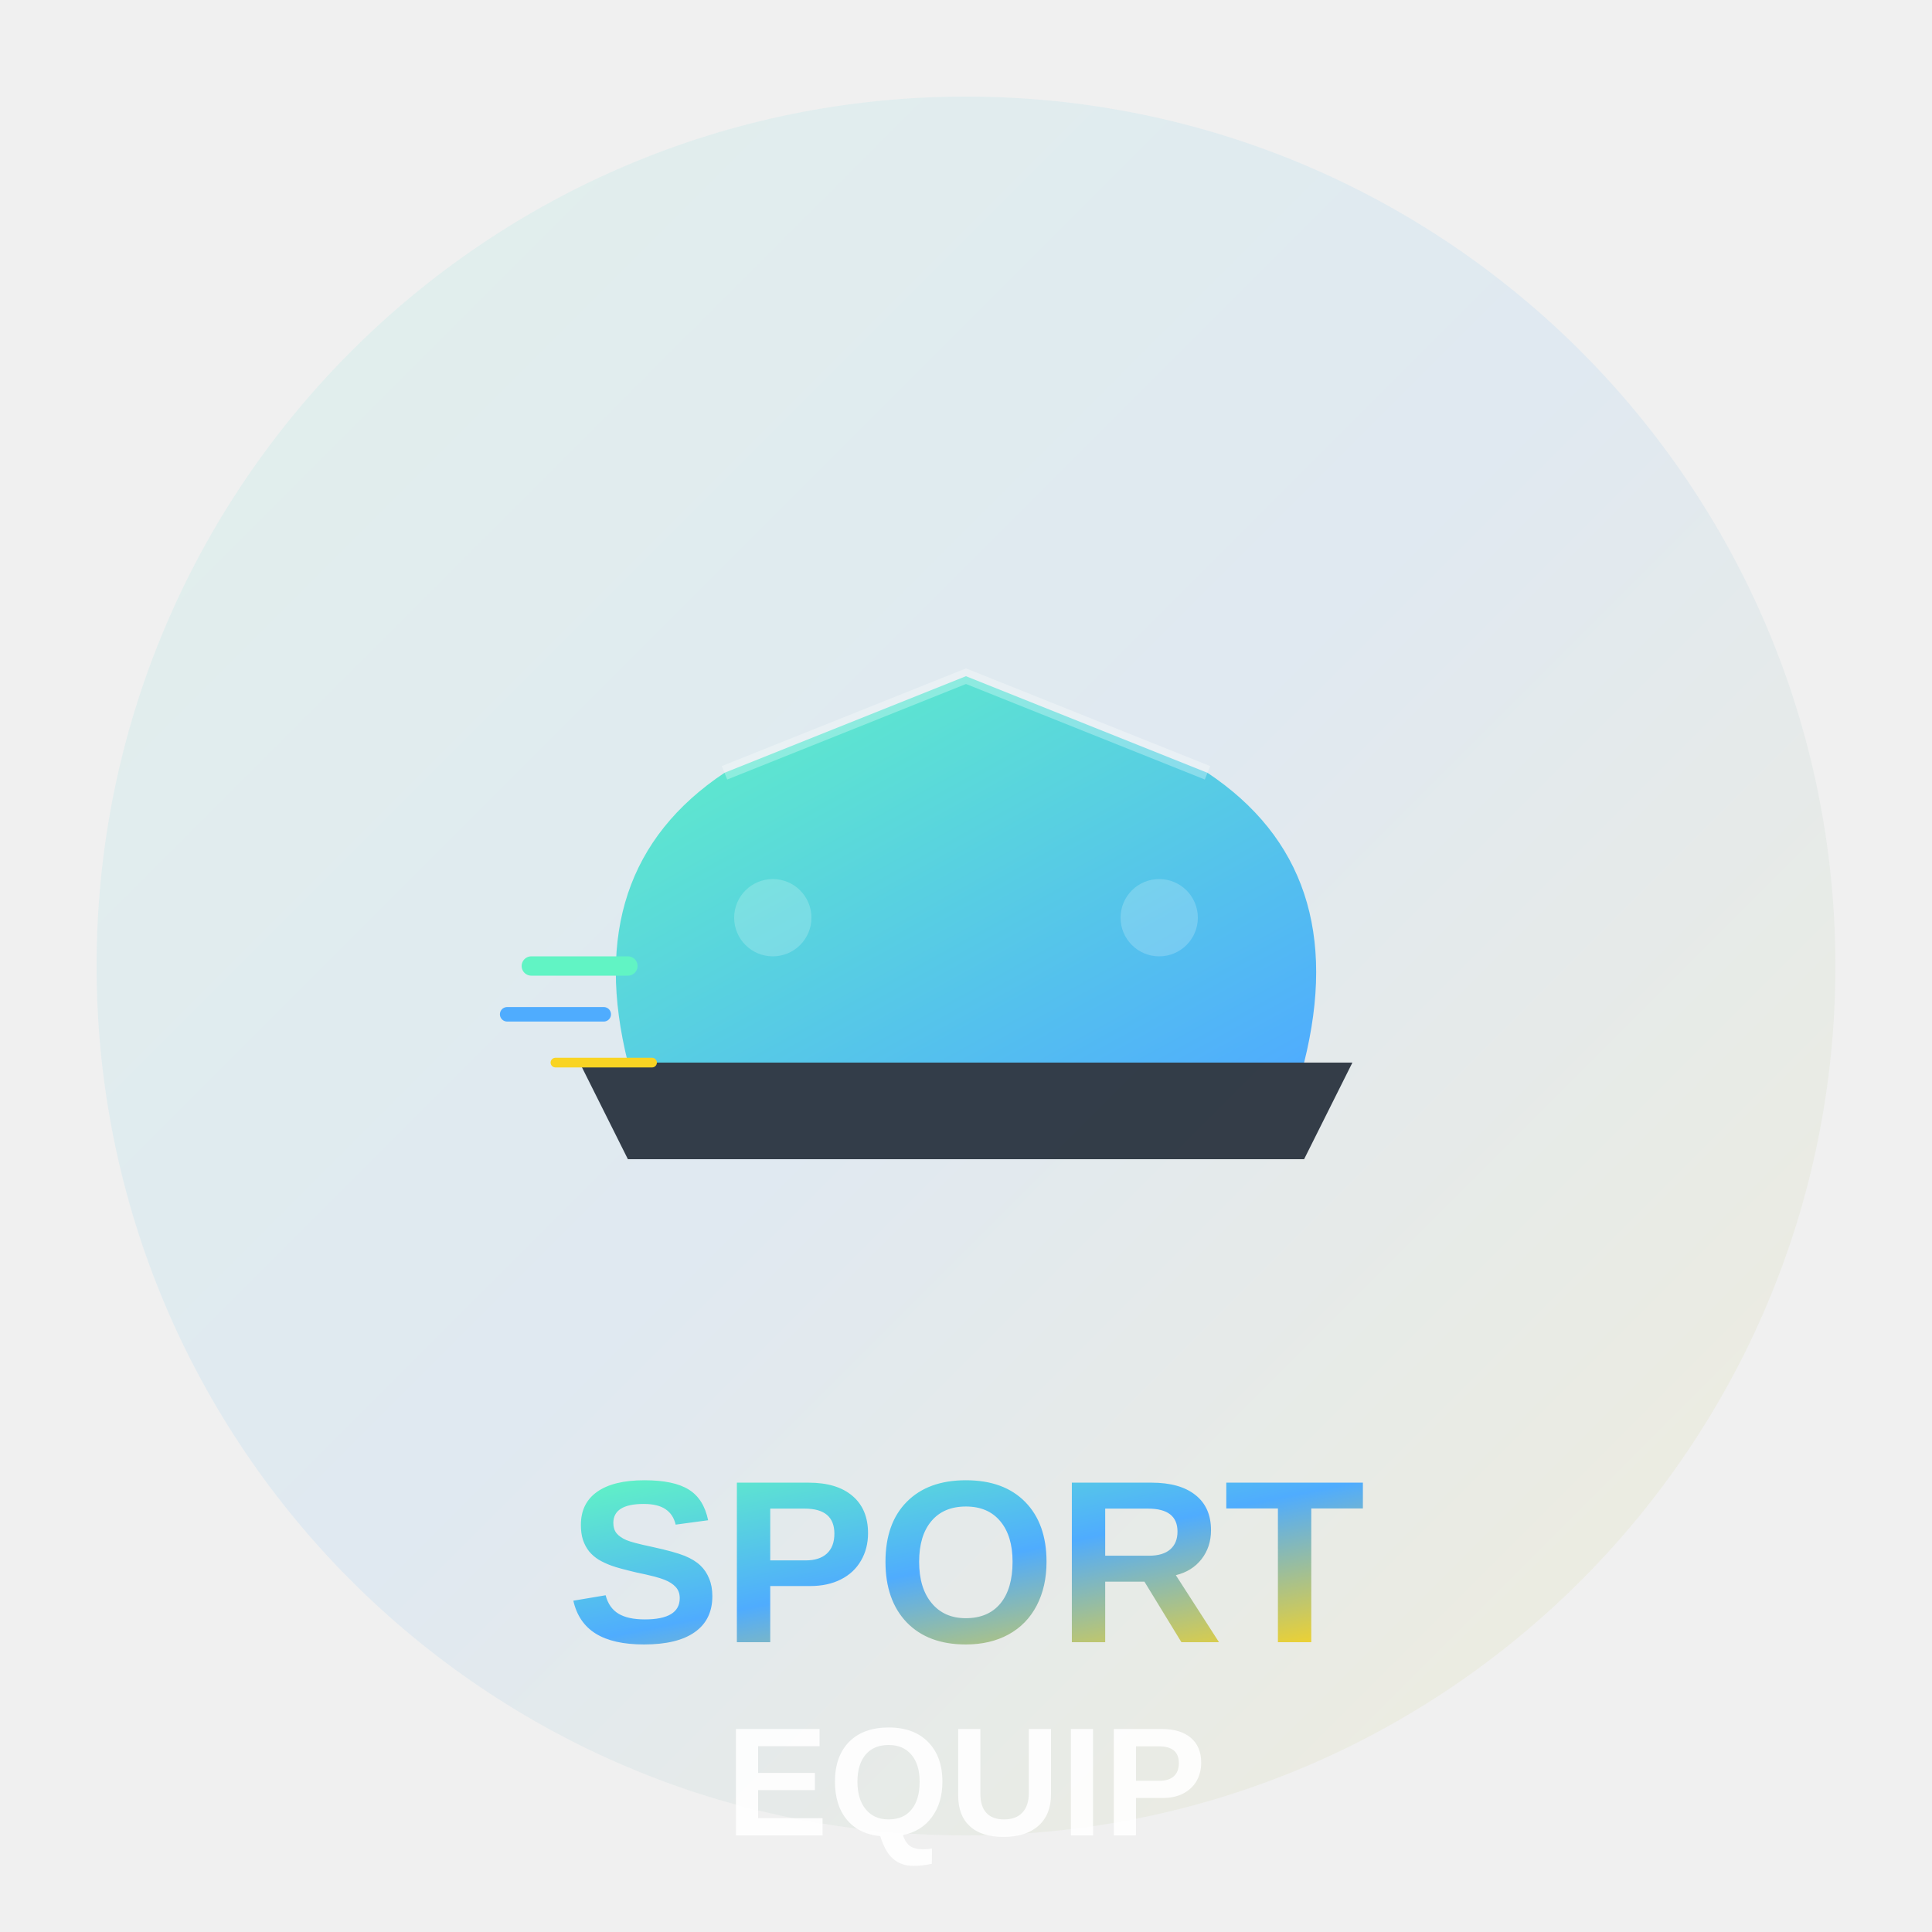
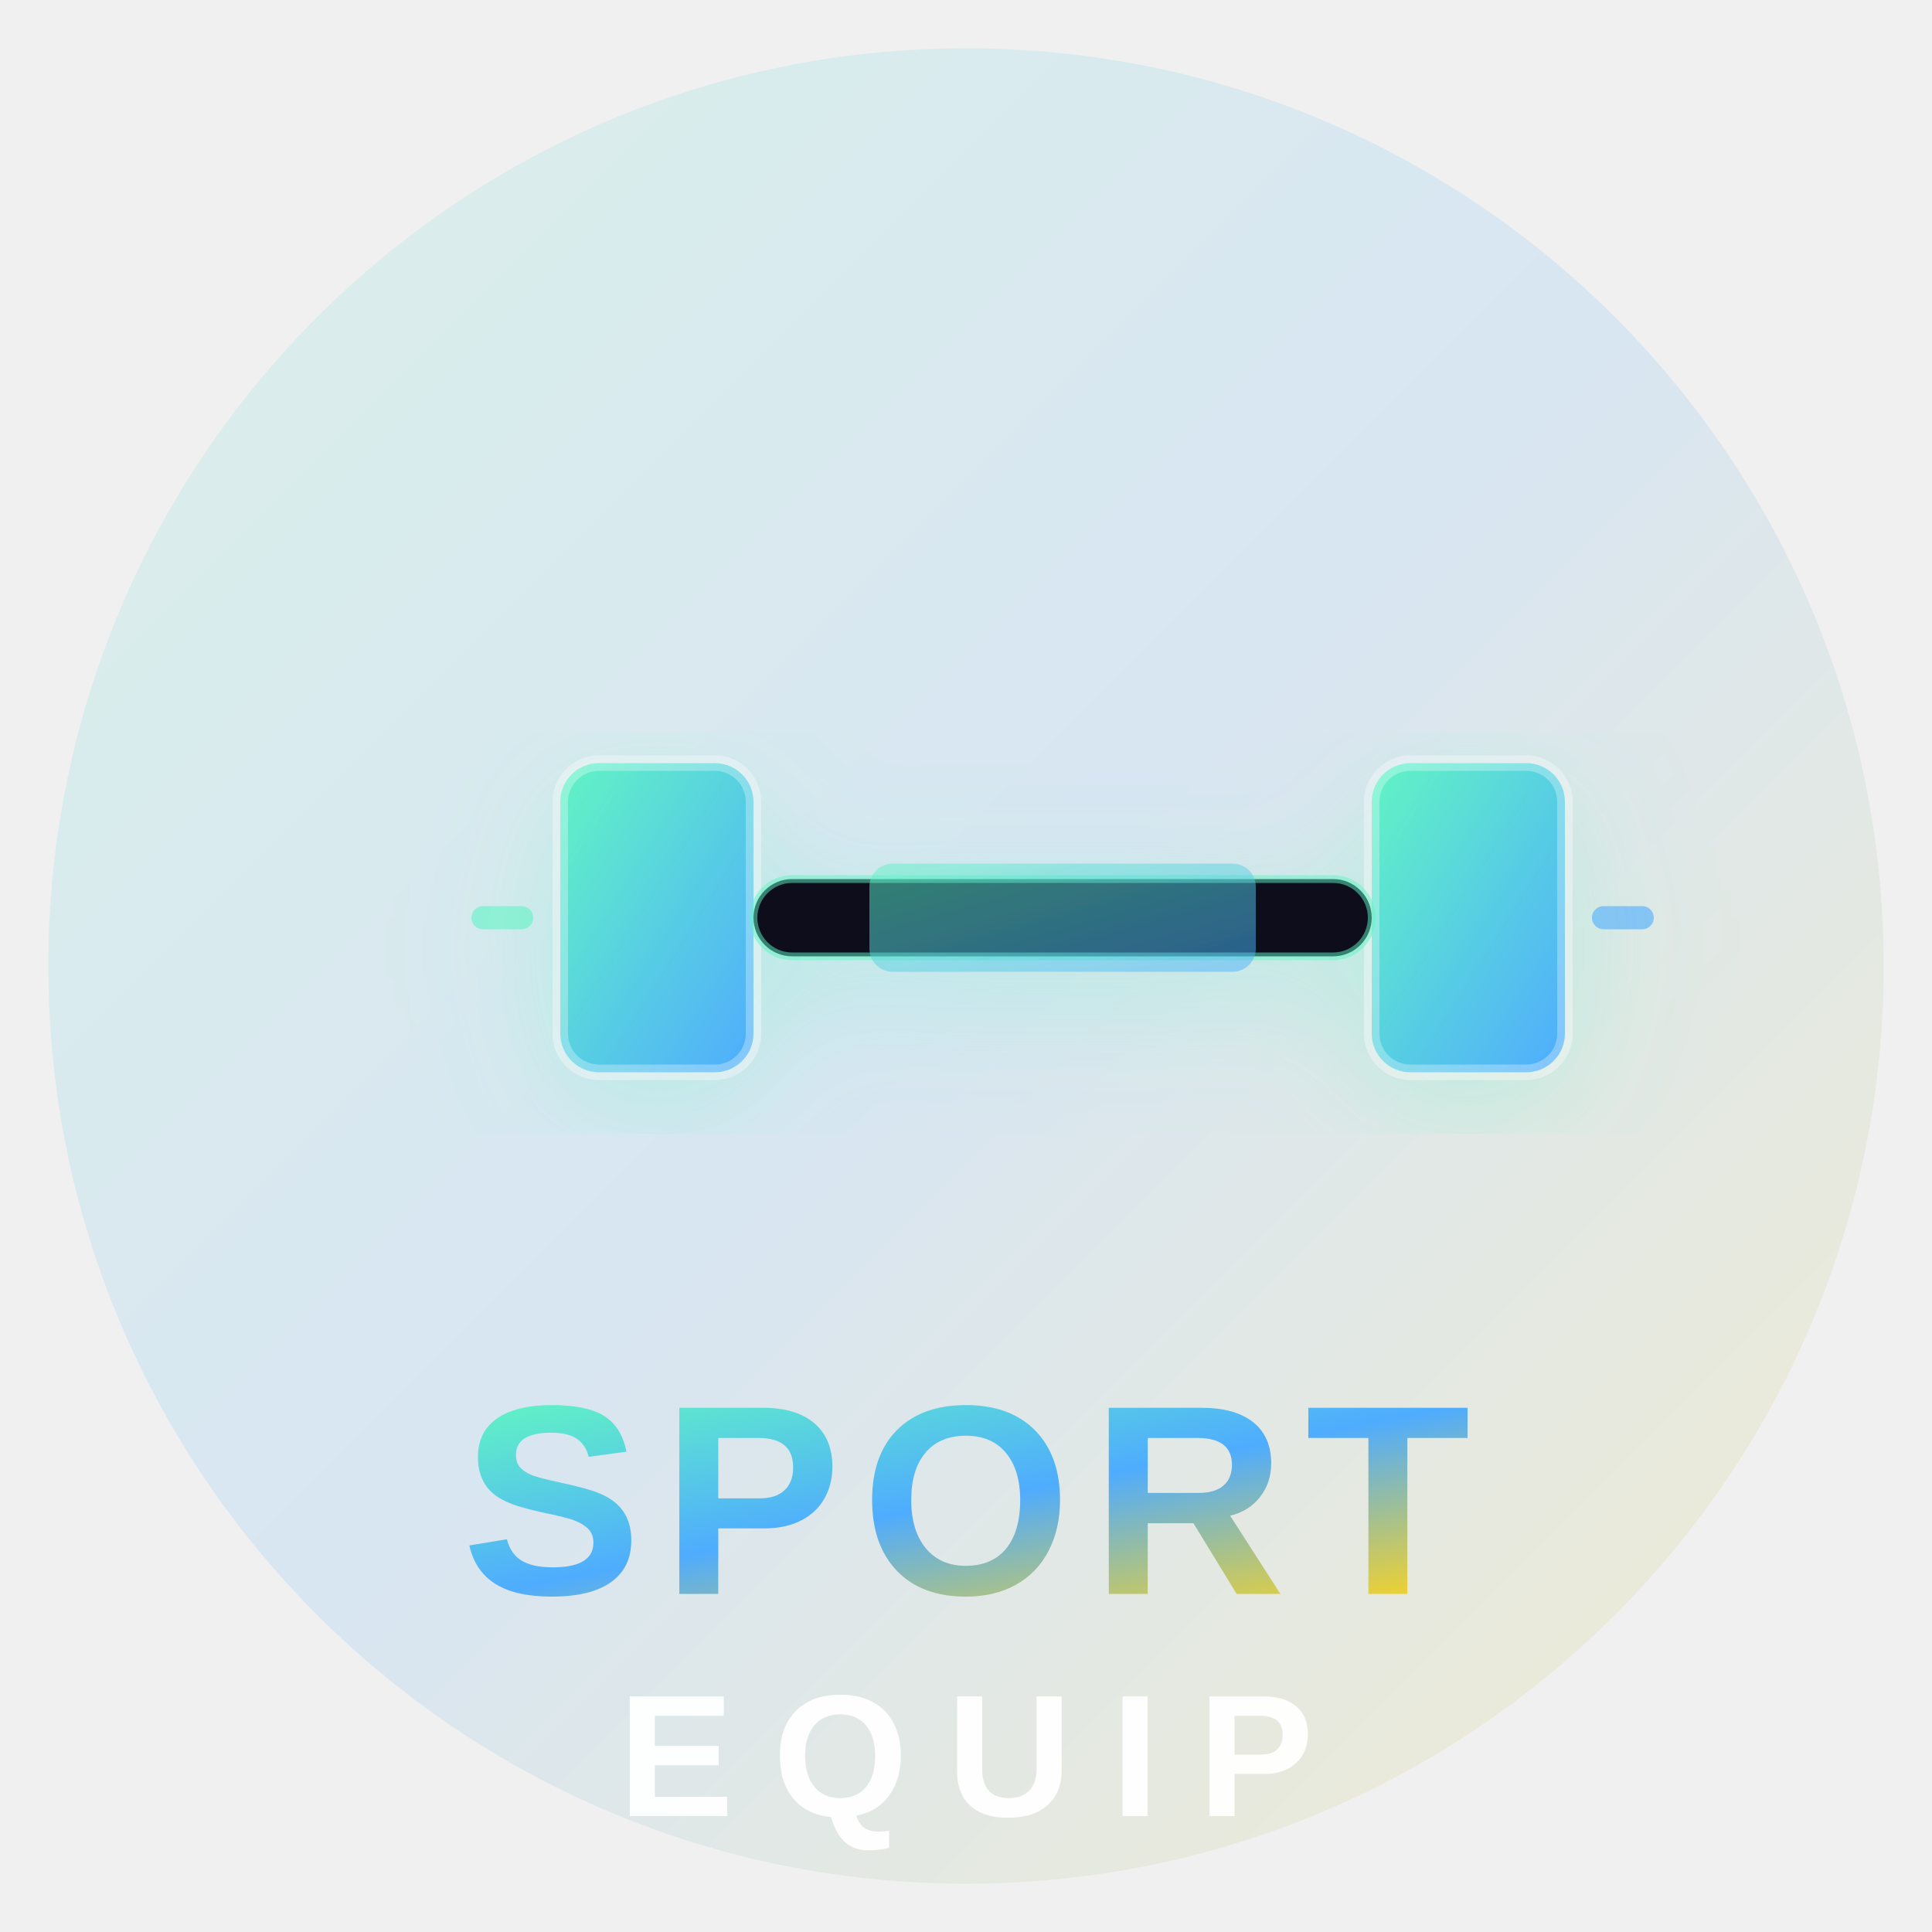
<svg xmlns="http://www.w3.org/2000/svg" viewBox="0 0 200 200" width="200" height="200">
  <defs>
    <linearGradient id="logoGradient" x1="0%" y1="0%" x2="100%" y2="100%">
      <stop offset="0%" style="stop-color:#61f4c4;stop-opacity:1" />
      <stop offset="50%" style="stop-color:#4facfe;stop-opacity:1" />
      <stop offset="100%" style="stop-color:#f9d423;stop-opacity:1" />
    </linearGradient>
    <linearGradient id="iconGradient" x1="0%" y1="0%" x2="100%" y2="100%">
      <stop offset="0%" style="stop-color:#61f4c4;stop-opacity:1" />
      <stop offset="100%" style="stop-color:#4facfe;stop-opacity:1" />
    </linearGradient>
+     <filter id="shadow" x="-20%" y="-20%" width="140%" height="140%">
+       <feDropShadow dx="0" dy="4" stdDeviation="8" flood-color="#61f4c4" flood-opacity="0.3" />
+     </filter>
  </defs>
-   <circle cx="100" cy="100" r="90" fill="url(#logoGradient)" opacity="0.1" />
-   <g transform="translate(50, 50) scale(0.5)">
-     <path d="M20 120 L180 120 L170 140 L30 140 Z" fill="#07111f" opacity="0.8" />
-     <path d="M30 120 Q20 80 50 60 L100 40 L150 60 Q180 80 170 120 Z" fill="url(#iconGradient)" />
-     <path d="M50 60 L100 40 L150 60" stroke="#ffffff" stroke-width="3" fill="none" opacity="0.3" />
-     <circle cx="60" cy="90" r="8" fill="#ffffff" opacity="0.2" />
-     <circle cx="140" cy="90" r="8" fill="#ffffff" opacity="0.2" />
-     <line x1="10" y1="100" x2="30" y2="100" stroke="#61f4c4" stroke-width="4" stroke-linecap="round" />
-     <line x1="5" y1="110" x2="25" y2="110" stroke="#4facfe" stroke-width="3" stroke-linecap="round" />
-     <line x1="15" y1="120" x2="35" y2="120" stroke="#f9d423" stroke-width="2" stroke-linecap="round" />
+   <circle cx="100" cy="100" r="95" fill="url(#logoGradient)" opacity="0.15" />
+   <g transform="translate(50, 55) scale(0.8)" filter="url(#shadow)">
+     <rect x="10" y="30" width="25" height="40" rx="5" fill="url(#iconGradient)" />
+     <rect x="10" y="30" width="25" height="40" rx="5" fill="none" stroke="#ffffff" stroke-width="2" opacity="0.3" />
+     <rect x="115" y="30" width="25" height="40" rx="5" fill="url(#iconGradient)" />
+     <rect x="115" y="30" width="25" height="40" rx="5" fill="none" stroke="#ffffff" stroke-width="2" opacity="0.3" />
+     <rect x="35" y="45" width="80" height="10" rx="5" fill="#07111f" />
+     <rect x="35" y="45" width="80" height="10" rx="5" fill="none" stroke="#61f4c4" stroke-width="1" opacity="0.5" />
+     <rect x="50" y="43" width="50" height="14" rx="3" fill="url(#iconGradient)" opacity="0.5" />
+     <line x1="0" y1="50" x2="5" y2="50" stroke="#61f4c4" stroke-width="3" stroke-linecap="round" opacity="0.6" />
+     <line x1="145" y1="50" x2="150" y2="50" stroke="#4facfe" stroke-width="3" stroke-linecap="round" opacity="0.6" />
  </g>
-   <text x="100" y="170" text-anchor="middle" font-family="Arial, sans-serif" font-weight="900" font-size="24" fill="url(#logoGradient)">
+   <text x="100" y="165" text-anchor="middle" font-family="Arial, sans-serif" font-weight="900" font-size="28" fill="url(#logoGradient)" letter-spacing="2">
    SPORT
  </text>
-   <text x="100" y="190" text-anchor="middle" font-family="Arial, sans-serif" font-weight="700" font-size="16" fill="#ffffff" opacity="0.9">
+   <text x="100" y="188" text-anchor="middle" font-family="Arial, sans-serif" font-weight="700" font-size="18" fill="#ffffff" letter-spacing="4" opacity="0.95">
    EQUIP
  </text>
</svg>
